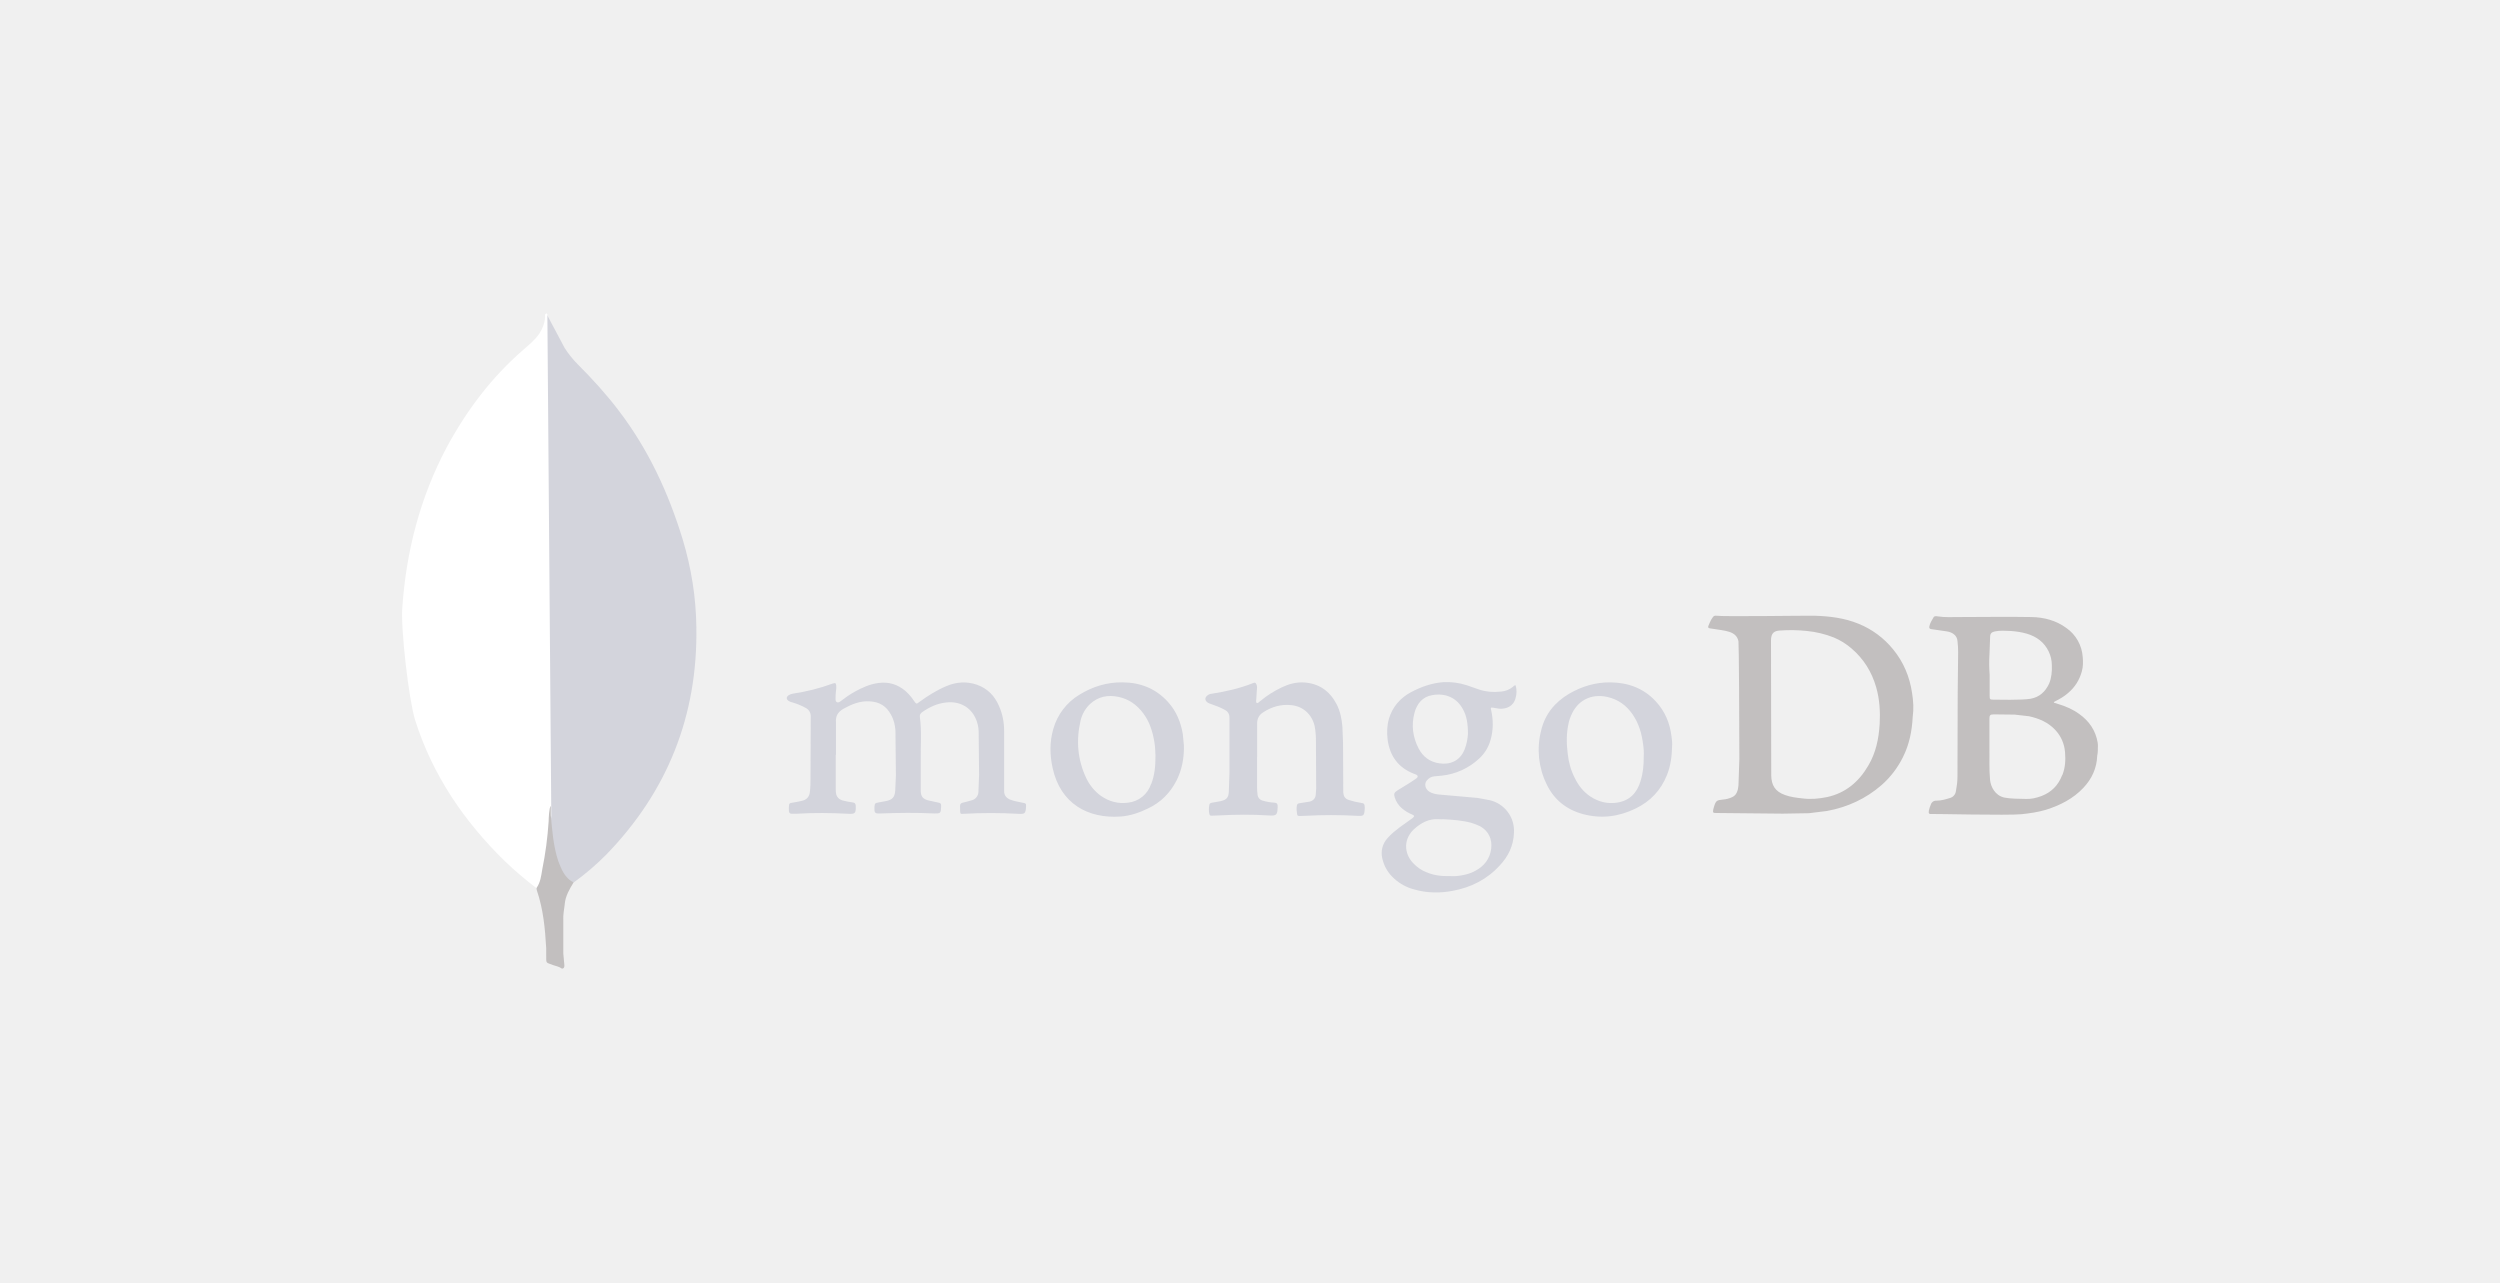
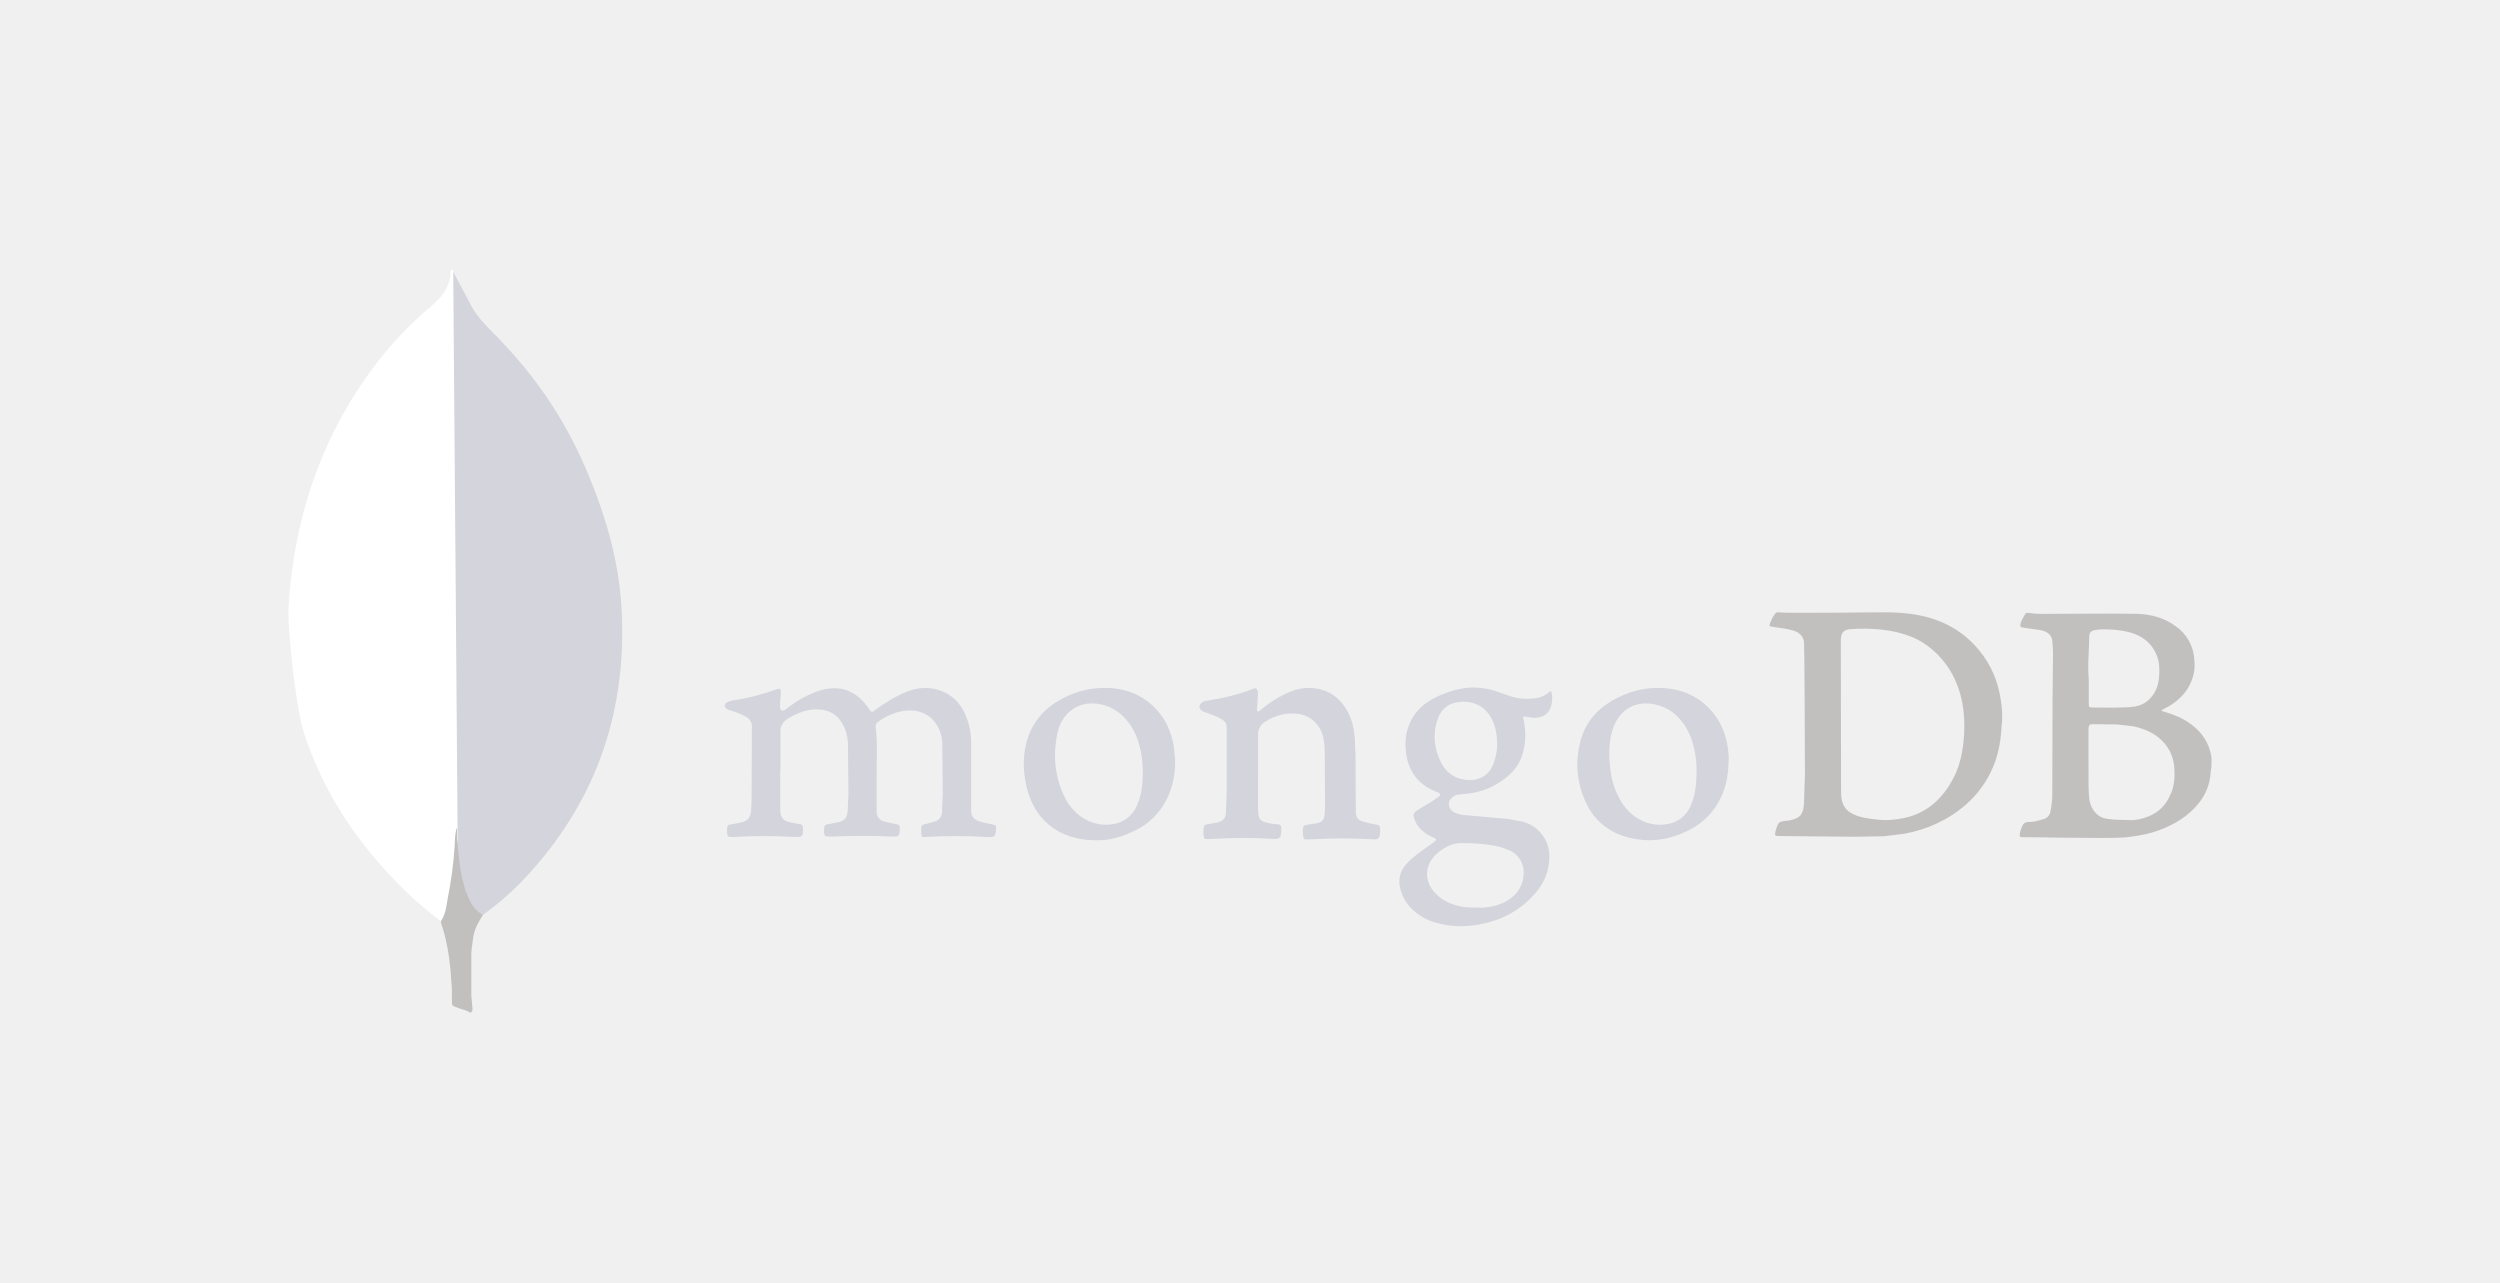
<svg xmlns="http://www.w3.org/2000/svg" width="156" height="80" viewBox="0 0 156 80" fill="none">
-   <path d="M34.147 19.668L35.236 21.718C35.474 22.088 35.75 22.431 36.06 22.742C36.974 23.655 37.843 24.612 38.62 25.637C40.468 28.064 41.715 30.759 42.606 33.677C43.141 35.459 43.431 37.285 43.453 39.133C43.542 44.656 41.648 49.399 37.819 53.341C37.198 53.966 36.528 54.539 35.815 55.056C35.434 55.056 35.258 54.756 35.102 54.499C34.801 53.999 34.633 53.452 34.544 52.896C34.41 52.228 34.322 51.56 34.367 50.869V50.557C34.344 50.49 34.011 19.825 34.144 19.669L34.147 19.668Z" fill="#D3D4DC" />
-   <path d="M34.147 19.602C34.102 19.512 34.056 19.58 34.013 19.624C34.035 20.069 33.879 20.47 33.633 20.849C33.365 21.229 33.008 21.517 32.653 21.829C30.671 23.544 29.113 25.615 27.864 27.931C26.216 31.049 25.349 34.389 25.105 37.908C24.994 39.178 25.505 43.654 25.907 44.945C26.997 48.375 28.956 51.247 31.506 53.741C32.13 54.341 32.798 54.899 33.489 55.433C33.688 55.433 33.712 55.255 33.755 55.121C33.843 54.837 33.91 54.547 33.956 54.252C34.156 53.139 34.267 52.025 34.401 50.912L34.156 19.602H34.147Z" fill="white" />
-   <path d="M35.239 56.414C35.285 55.902 35.539 55.479 35.797 55.056C35.529 54.946 35.328 54.722 35.172 54.476C35.038 54.253 34.928 53.976 34.839 53.741C34.526 52.806 34.459 51.826 34.37 50.868V50.288C34.261 50.378 34.236 51.134 34.236 51.246C34.169 52.27 34.036 53.273 33.837 54.252C33.77 54.652 33.727 55.054 33.48 55.41C33.48 55.455 33.48 55.5 33.502 55.566C33.903 56.746 34.014 57.949 34.083 59.174V59.619C34.083 60.153 34.06 60.042 34.505 60.219C34.684 60.286 34.886 60.309 35.062 60.442C35.197 60.442 35.218 60.332 35.218 60.242L35.151 59.507V57.457C35.13 57.101 35.197 56.744 35.242 56.41L35.239 56.414Z" fill="#C2BFBF" />
-   <path d="M52.15 47.1V49.221C52.148 49.305 52.153 49.389 52.164 49.472C52.192 49.724 52.346 49.877 52.573 49.947C52.785 50.003 52.999 50.045 53.216 50.073C53.342 50.087 53.384 50.142 53.398 50.277C53.412 50.752 53.37 50.808 52.91 50.779C51.836 50.723 50.761 50.71 49.686 50.779H49.584C49.249 50.794 49.222 50.765 49.222 50.43C49.222 50.374 49.236 50.305 49.236 50.248C49.236 50.146 49.305 50.095 49.403 50.095C49.628 50.068 49.836 50.012 50.047 49.97C50.34 49.9 50.506 49.718 50.535 49.425C50.576 49.105 50.576 48.77 50.576 48.448L50.59 44.709C50.594 44.6 50.568 44.493 50.514 44.399C50.46 44.305 50.38 44.228 50.284 44.178C50.031 44.038 49.764 43.925 49.487 43.843C49.403 43.815 49.32 43.802 49.25 43.759C49.046 43.661 49.041 43.48 49.236 43.368C49.305 43.327 49.389 43.299 49.473 43.284C50.32 43.16 51.152 42.949 51.956 42.656C52.124 42.6 52.166 42.616 52.181 42.782C52.195 42.884 52.181 43.007 52.166 43.103C52.139 43.284 52.139 43.465 52.139 43.634C52.139 43.703 52.153 43.774 52.223 43.815C52.292 43.857 52.363 43.815 52.427 43.775C52.72 43.55 53.013 43.342 53.334 43.162C53.793 42.911 54.283 42.687 54.814 42.618C55.458 42.534 56.014 42.701 56.503 43.12C56.706 43.301 56.884 43.507 57.033 43.734C57.173 43.938 57.186 43.943 57.368 43.803C57.899 43.412 58.457 43.064 59.057 42.813C59.685 42.547 60.327 42.506 60.969 42.729C61.624 42.966 62.072 43.426 62.337 44.054C62.562 44.557 62.658 45.075 62.658 45.617V49.356C62.658 49.607 62.76 49.764 63.007 49.887C63.272 49.989 63.565 50.04 63.844 50.096C64.026 50.137 64.026 50.137 64.026 50.321C63.998 50.781 63.956 50.809 63.509 50.781C62.389 50.718 61.267 50.718 60.147 50.781C59.922 50.795 59.922 50.795 59.91 50.571V50.502C59.895 50.124 59.895 50.124 60.259 50.042L60.621 49.944C60.744 49.915 60.854 49.846 60.932 49.747C61.011 49.648 61.054 49.526 61.054 49.4L61.095 48.353L61.068 45.619C61.057 45.375 61.005 45.134 60.914 44.907C60.565 44.055 59.798 43.749 59.058 43.833C58.5 43.889 58.011 44.111 57.551 44.433C57.453 44.503 57.383 44.586 57.398 44.726C57.523 45.62 57.439 46.513 57.454 47.406V49.346C57.454 49.695 57.594 49.862 57.929 49.946L58.572 50.086C58.67 50.1 58.725 50.142 58.725 50.254V50.356C58.711 50.747 58.684 50.764 58.292 50.76C57.176 50.704 56.059 50.719 54.957 50.76C54.58 50.774 54.549 50.733 54.566 50.352C54.581 50.127 54.607 50.115 54.817 50.073L55.277 49.989C55.685 49.905 55.836 49.752 55.863 49.319L55.904 48.384L55.876 45.579C55.849 45.23 55.774 44.895 55.583 44.574C55.304 44.057 54.868 43.793 54.271 43.764C53.671 43.724 53.141 43.946 52.637 44.224C52.288 44.428 52.135 44.67 52.163 45.075V47.113L52.15 47.1ZM78.441 47.185V49.153C78.443 49.293 78.453 49.432 78.469 49.572C78.475 49.664 78.51 49.752 78.571 49.823C78.631 49.893 78.713 49.942 78.804 49.963C79.044 50.033 79.292 50.075 79.543 50.088C79.683 50.102 79.71 50.158 79.725 50.27V50.368C79.71 50.856 79.655 50.912 79.18 50.885C78.118 50.815 77.059 50.828 75.999 50.885L75.59 50.899C75.506 50.899 75.488 50.858 75.465 50.801C75.424 50.608 75.424 50.408 75.465 50.215C75.479 50.131 75.534 50.113 75.618 50.089C75.822 50.062 75.996 50.02 76.189 49.987C76.539 49.903 76.664 49.762 76.678 49.401L76.719 48.229V44.796C76.719 44.544 76.62 44.391 76.398 44.279C76.147 44.139 75.881 44.042 75.601 43.944C75.518 43.916 75.434 43.888 75.364 43.846C75.183 43.721 75.16 43.54 75.337 43.4C75.416 43.335 75.513 43.295 75.616 43.288C76.509 43.148 77.374 42.953 78.211 42.618C78.309 42.577 78.351 42.603 78.393 42.687C78.435 42.771 78.449 42.869 78.434 42.966L78.393 43.621C78.393 43.705 78.352 43.826 78.421 43.858C78.504 43.914 78.561 43.789 78.63 43.756C79.042 43.411 79.497 43.12 79.984 42.891C80.417 42.687 80.862 42.556 81.366 42.585C82.301 42.641 82.971 43.116 83.403 43.939C83.627 44.372 83.723 44.846 83.765 45.335L83.806 46.356L83.82 49.44C83.835 49.677 83.918 49.831 84.155 49.915C84.401 49.996 84.653 50.057 84.909 50.096C85.133 50.124 85.146 50.166 85.16 50.375V50.445C85.132 50.919 85.104 50.933 84.629 50.904C83.588 50.848 82.545 50.848 81.503 50.904C81.364 50.918 81.225 50.904 81.095 50.918C81.011 50.918 80.955 50.904 80.942 50.82C80.914 50.639 80.886 50.458 80.927 50.262C80.942 50.178 80.984 50.136 81.081 50.122L81.724 50.02C81.949 49.964 82.073 49.816 82.102 49.611L82.129 49.22L82.115 46.304C82.115 45.969 82.101 45.634 82.031 45.299C81.864 44.584 81.32 44.074 80.581 44.002C79.938 43.933 79.356 44.1 78.823 44.449C78.558 44.616 78.445 44.853 78.445 45.146V47.254C78.445 47.213 78.445 47.213 78.46 47.213L78.441 47.185Z" fill="#D3D4DC" />
-   <path d="M119.312 43.236C119.159 42.217 118.781 41.31 118.126 40.514C117.555 39.812 116.815 39.264 115.976 38.923C115.098 38.561 114.162 38.449 113.213 38.421C112.822 38.407 107.492 38.49 107.101 38.421C107.003 38.407 106.933 38.435 106.876 38.519C106.807 38.621 106.736 38.728 106.694 38.84C106.527 39.218 106.527 39.189 106.931 39.244C107.266 39.3 107.587 39.328 107.908 39.426C108.202 39.524 108.411 39.691 108.48 40.012C108.508 40.165 108.536 45.077 108.536 47.366L108.48 49C108.466 49.125 108.453 49.251 108.411 49.362C108.355 49.53 108.258 49.669 108.09 49.74C107.906 49.827 107.707 49.879 107.504 49.893C107.126 49.934 107.071 49.95 106.946 50.368L106.905 50.521C106.877 50.703 106.89 50.731 107.072 50.731L111.244 50.772L112.878 50.744L114.009 50.604C115.292 50.367 116.437 49.836 117.413 48.986C117.971 48.493 118.426 47.896 118.753 47.227C119.144 46.446 119.311 45.593 119.353 44.73C119.423 44.241 119.394 43.739 119.312 43.237V43.236ZM117.288 45.217C117.232 46.11 117.052 46.975 116.591 47.756C116.005 48.775 115.168 49.487 114.01 49.737C113.507 49.839 113.005 49.89 112.478 49.821C112.1 49.78 111.739 49.737 111.389 49.611C110.761 49.387 110.538 48.999 110.525 48.386L110.51 39.972C110.51 39.47 110.735 39.359 111.096 39.344C111.641 39.303 112.199 39.316 112.743 39.372C113.323 39.428 113.891 39.565 114.432 39.78C114.834 39.948 115.207 40.179 115.535 40.464C116.289 41.108 116.791 41.914 117.067 42.864C117.292 43.632 117.332 44.413 117.292 45.194L117.288 45.217ZM130.91 46.585C130.91 46.501 130.91 46.432 130.896 46.348C130.77 45.58 130.365 44.994 129.738 44.548C129.334 44.255 128.873 44.06 128.398 43.92C128.315 43.892 128.245 43.864 128.161 43.85C128.176 43.781 128.218 43.767 128.259 43.752C128.538 43.612 128.804 43.459 129.041 43.25C129.474 42.887 129.755 42.44 129.906 41.896C129.989 41.603 129.989 41.31 129.962 41.002C129.939 40.643 129.835 40.293 129.659 39.979C129.483 39.665 129.238 39.394 128.943 39.188C128.299 38.713 127.547 38.518 126.766 38.504C125.258 38.476 123.738 38.504 122.232 38.504C121.799 38.504 121.367 38.531 120.92 38.463C120.836 38.449 120.715 38.422 120.654 38.519C120.552 38.701 120.429 38.882 120.389 39.091C120.374 39.189 120.403 39.244 120.514 39.258L121.477 39.398C121.855 39.454 122.12 39.664 122.147 39.999C122.174 40.23 122.188 40.463 122.188 40.696L122.16 43.305L122.146 48.468C122.146 48.774 122.105 49.068 122.048 49.375C122.034 49.472 121.993 49.563 121.928 49.637C121.864 49.712 121.78 49.766 121.685 49.793C121.407 49.877 121.141 49.961 120.848 49.961C120.77 49.953 120.691 49.973 120.625 50.016C120.56 50.059 120.51 50.123 120.486 50.198C120.429 50.323 120.384 50.463 120.36 50.589C120.332 50.756 120.374 50.813 120.542 50.793C120.667 50.779 125.273 50.891 126.138 50.807C126.654 50.751 127.159 50.682 127.672 50.529C128.55 50.25 129.361 49.844 130.003 49.16C130.533 48.602 130.84 47.932 130.867 47.151C130.908 46.969 130.908 46.788 130.908 46.592L130.91 46.585ZM124.142 40.867L124.183 39.751C124.183 39.541 124.267 39.444 124.476 39.401C124.811 39.332 125.146 39.36 125.481 39.374C125.816 39.401 126.137 39.443 126.471 39.541C127.084 39.723 127.56 40.072 127.84 40.657C127.967 40.923 128.033 41.214 128.035 41.509C128.049 41.9 128.021 42.277 127.867 42.653C127.63 43.169 127.255 43.504 126.709 43.602C126.164 43.7 124.616 43.658 124.379 43.658C124.17 43.658 124.155 43.631 124.155 43.421V42.107C124.122 41.699 124.117 41.288 124.14 40.879L124.142 40.867ZM128.676 48.374C128.439 49.002 128.006 49.436 127.393 49.671C127.058 49.796 126.723 49.875 126.371 49.852C125.938 49.838 125.507 49.852 125.075 49.769C124.488 49.643 124.223 49.085 124.181 48.68C124.112 47.968 124.154 47.242 124.14 46.712V44.87C124.14 44.646 124.168 44.577 124.406 44.577L125.718 44.592L126.611 44.694C127.239 44.834 127.811 45.072 128.258 45.559C128.621 45.95 128.817 46.423 128.859 46.94C128.9 47.428 128.873 47.903 128.691 48.364L128.676 48.374Z" fill="#C2BFBF" />
-   <path d="M93.22 44.17L93.582 44.226C93.974 44.24 94.434 44.101 94.573 43.556C94.65 43.296 94.65 43.02 94.573 42.76C94.489 42.76 94.447 42.829 94.405 42.858C94.196 43.025 93.959 43.123 93.708 43.151C93.206 43.207 92.703 43.178 92.215 42.998L91.531 42.761C91.054 42.605 90.552 42.539 90.05 42.567C89.339 42.623 88.669 42.86 88.041 43.195C87.371 43.557 86.897 44.102 86.672 44.842C86.547 45.275 86.533 45.72 86.589 46.167C86.729 47.186 87.259 47.898 88.207 48.275C88.263 48.289 88.305 48.316 88.36 48.331C88.486 48.401 88.5 48.471 88.388 48.568L88.039 48.805L87.201 49.322C86.992 49.447 86.965 49.546 87.034 49.768C87.117 50.029 87.272 50.261 87.48 50.438C87.672 50.602 87.889 50.734 88.122 50.829C88.276 50.898 88.276 50.931 88.137 51.053L87.34 51.625C87.075 51.83 86.809 52.034 86.587 52.295C86.432 52.461 86.32 52.662 86.262 52.881C86.204 53.1 86.2 53.33 86.252 53.551C86.356 54.035 86.609 54.475 86.977 54.807C87.34 55.143 87.781 55.383 88.26 55.505C89.041 55.729 89.851 55.741 90.647 55.588C91.79 55.379 92.791 54.873 93.577 54.012C94.121 53.44 94.442 52.77 94.471 51.969C94.501 51.506 94.367 51.048 94.091 50.675C93.815 50.302 93.415 50.038 92.964 49.932L92.21 49.792L89.907 49.588C89.656 49.574 89.405 49.532 89.196 49.406C88.93 49.239 88.861 48.918 89.028 48.709C89.154 48.556 89.307 48.458 89.503 48.443L89.949 48.403C90.832 48.313 91.66 47.935 92.307 47.328C92.652 47.009 92.899 46.597 93.019 46.142C93.186 45.541 93.186 44.916 93.046 44.304C93.005 44.151 93.019 44.136 93.214 44.164L93.22 44.17ZM89.799 51.121C89.883 51.135 89.967 51.121 90.05 51.121C90.636 51.148 91.237 51.19 91.809 51.345C91.995 51.401 92.177 51.471 92.353 51.555C92.912 51.861 93.121 52.392 93.05 52.964C92.967 53.592 92.617 54.038 92.073 54.332C91.711 54.536 91.305 54.625 90.887 54.667C90.734 54.681 90.594 54.667 90.44 54.667C89.952 54.681 89.478 54.626 89.017 54.43C88.696 54.305 88.431 54.124 88.194 53.872C87.706 53.384 87.479 52.49 88.208 51.764C88.654 51.356 89.158 51.067 89.799 51.121ZM91.39 46.767C91.097 47.506 90.455 47.73 89.813 47.632C89.227 47.548 88.794 47.227 88.517 46.696C88.154 45.984 88.057 45.246 88.265 44.477C88.419 43.906 88.768 43.473 89.382 43.375C90.163 43.235 90.913 43.514 91.307 44.296C91.512 44.673 91.6 45.133 91.6 45.788C91.586 46.054 91.531 46.416 91.391 46.766L91.39 46.767ZM73.808 45.817C73.683 45.063 73.404 44.379 72.887 43.807C72.119 42.956 71.143 42.582 70.04 42.579C69.078 42.565 68.172 42.845 67.361 43.347C66.564 43.824 65.98 44.588 65.728 45.482C65.491 46.292 65.504 47.116 65.687 47.938C66.175 50.144 67.879 51.091 69.915 50.952C70.515 50.911 71.087 50.715 71.63 50.45C72.44 50.072 73.026 49.473 73.43 48.677C73.751 48.022 73.89 47.323 73.877 46.528L73.807 45.816L73.808 45.817ZM71.827 48.915C71.728 49.229 71.538 49.507 71.283 49.715C71.028 49.924 70.717 50.053 70.39 50.087C69.777 50.171 69.203 50.018 68.687 49.654C68.315 49.381 68.014 49.022 67.808 48.608C67.236 47.436 67.138 46.208 67.43 44.952C67.524 44.563 67.728 44.21 68.016 43.933C68.533 43.458 69.133 43.347 69.803 43.487C70.447 43.627 70.934 43.975 71.335 44.506C71.737 45.037 71.921 45.65 72.033 46.293C72.089 46.614 72.089 46.949 72.102 47.158C72.102 47.828 72.046 48.383 71.837 48.916L71.827 48.915ZM104.299 45.929C104.197 45.12 103.895 44.38 103.322 43.767C102.568 42.944 101.591 42.594 100.504 42.58C99.568 42.566 98.703 42.831 97.908 43.292C97.014 43.823 96.401 44.575 96.164 45.594C95.881 46.706 95.999 47.882 96.499 48.915C96.958 49.892 97.74 50.52 98.774 50.799C99.917 51.105 101.007 50.967 102.067 50.45C102.988 50.004 103.644 49.306 104.02 48.357C104.245 47.798 104.327 47.199 104.341 46.5C104.355 46.375 104.327 46.151 104.3 45.928L104.299 45.929ZM102.373 48.734C102.149 49.488 101.676 49.976 100.88 50.088C100.294 50.172 99.737 50.032 99.233 49.697C98.8 49.404 98.494 49.013 98.27 48.554C98.019 48.066 97.879 47.549 97.824 47.019C97.74 46.363 97.74 45.722 97.894 45.066C97.923 44.936 97.965 44.81 98.019 44.689C98.41 43.712 99.275 43.265 100.294 43.489C100.978 43.642 101.494 44.02 101.885 44.592C102.263 45.15 102.444 45.764 102.528 46.43C102.569 46.695 102.585 46.974 102.569 47.211C102.569 47.755 102.528 48.258 102.365 48.746L102.373 48.734Z" fill="#D3D4DC" />
+   <path d="M28.271 16.943L29.507 19.268C29.776 19.687 30.089 20.077 30.441 20.429C31.477 21.465 32.462 22.55 33.344 23.712C35.44 26.464 36.854 29.52 37.864 32.829C38.47 34.85 38.799 36.921 38.824 39.017C38.926 45.279 36.778 50.658 32.435 55.128C31.731 55.837 30.971 56.487 30.162 57.073C29.731 57.073 29.531 56.733 29.354 56.441C29.014 55.874 28.823 55.254 28.722 54.624C28.57 53.866 28.469 53.109 28.52 52.325V51.971C28.495 51.895 28.116 17.121 28.267 16.945L28.271 16.943Z" fill="#D3D4DC" />
+   <path d="M28.271 16.869C28.22 16.767 28.169 16.844 28.119 16.894C28.144 17.399 27.967 17.853 27.688 18.283C27.385 18.714 26.98 19.041 26.577 19.394C24.329 21.339 22.562 23.688 21.147 26.314C19.278 29.85 18.294 33.637 18.017 37.628C17.892 39.068 18.471 44.144 18.927 45.608C20.163 49.497 22.385 52.754 25.277 55.582C25.985 56.263 26.742 56.895 27.525 57.501C27.751 57.501 27.777 57.299 27.827 57.147C27.927 56.825 28.003 56.495 28.054 56.162C28.281 54.9 28.408 53.636 28.559 52.374L28.281 16.869H28.271Z" fill="white" />
+   <path d="M29.51 58.613C29.561 58.033 29.851 57.553 30.142 57.073C29.839 56.949 29.611 56.695 29.434 56.416C29.282 56.163 29.157 55.849 29.056 55.582C28.702 54.522 28.625 53.411 28.525 52.324V51.666C28.4 51.769 28.373 52.626 28.373 52.753C28.297 53.914 28.146 55.051 27.919 56.162C27.843 56.615 27.795 57.071 27.516 57.475C27.516 57.526 27.516 57.577 27.541 57.652C27.994 58.99 28.121 60.354 28.198 61.743V62.248C28.198 62.853 28.173 62.727 28.678 62.928C28.88 63.004 29.109 63.03 29.31 63.181C29.462 63.181 29.486 63.056 29.486 62.954L29.41 62.121V59.796C29.386 59.392 29.462 58.988 29.513 58.609L29.51 58.613Z" fill="#C2BFBF" />
+   <path d="M48.687 48.052V50.457C48.684 50.552 48.69 50.647 48.703 50.742C48.734 51.026 48.909 51.2 49.166 51.28C49.406 51.343 49.65 51.391 49.896 51.422C50.038 51.439 50.086 51.501 50.102 51.654C50.118 52.192 50.071 52.256 49.548 52.224C48.33 52.16 47.111 52.145 45.893 52.224H45.777C45.397 52.24 45.366 52.208 45.366 51.828C45.366 51.764 45.382 51.685 45.382 51.622C45.382 51.506 45.461 51.448 45.572 51.448C45.827 51.417 46.063 51.353 46.301 51.306C46.634 51.227 46.822 51.021 46.855 50.688C46.901 50.325 46.901 49.945 46.901 49.58L46.917 45.34C46.923 45.217 46.893 45.095 46.831 44.988C46.77 44.882 46.679 44.795 46.57 44.738C46.284 44.578 45.981 44.451 45.667 44.358C45.572 44.327 45.477 44.312 45.398 44.263C45.167 44.152 45.161 43.947 45.382 43.819C45.461 43.773 45.556 43.741 45.651 43.724C46.611 43.583 47.554 43.344 48.467 43.012C48.657 42.949 48.704 42.966 48.721 43.155C48.738 43.27 48.721 43.409 48.705 43.518C48.674 43.724 48.674 43.929 48.674 44.12C48.674 44.199 48.69 44.279 48.769 44.327C48.848 44.374 48.928 44.327 49.001 44.28C49.333 44.026 49.665 43.789 50.029 43.585C50.55 43.301 51.106 43.047 51.708 42.968C52.437 42.873 53.068 43.063 53.623 43.538C53.852 43.743 54.054 43.977 54.224 44.234C54.383 44.465 54.398 44.471 54.604 44.313C55.206 43.869 55.838 43.474 56.519 43.189C57.231 42.888 57.96 42.842 58.687 43.094C59.43 43.363 59.937 43.885 60.238 44.597C60.493 45.167 60.602 45.755 60.602 46.369V50.609C60.602 50.894 60.718 51.073 60.998 51.212C61.299 51.328 61.631 51.385 61.948 51.449C62.154 51.495 62.154 51.495 62.154 51.704C62.122 52.225 62.075 52.257 61.568 52.225C60.298 52.154 59.025 52.154 57.755 52.225C57.5 52.241 57.5 52.241 57.486 51.987V51.909C57.47 51.48 57.47 51.48 57.882 51.388L58.293 51.276C58.432 51.244 58.556 51.165 58.646 51.053C58.735 50.941 58.783 50.802 58.784 50.659L58.83 49.472L58.799 46.371C58.787 46.095 58.728 45.822 58.625 45.564C58.229 44.599 57.36 44.251 56.52 44.346C55.887 44.41 55.333 44.662 54.811 45.027C54.7 45.106 54.621 45.201 54.638 45.359C54.78 46.373 54.684 47.386 54.701 48.398V50.598C54.701 50.994 54.86 51.184 55.24 51.279L55.969 51.438C56.08 51.454 56.143 51.501 56.143 51.627V51.743C56.127 52.187 56.096 52.206 55.652 52.202C54.386 52.138 53.119 52.155 51.87 52.202C51.441 52.218 51.407 52.17 51.426 51.739C51.443 51.484 51.473 51.47 51.711 51.422L52.232 51.328C52.696 51.233 52.866 51.059 52.897 50.568L52.943 49.507L52.912 46.326C52.881 45.93 52.796 45.55 52.58 45.187C52.264 44.601 51.769 44.301 51.092 44.269C50.411 44.222 49.81 44.475 49.239 44.79C48.843 45.021 48.669 45.296 48.701 45.755V48.066L48.687 48.052ZM78.5 48.148V50.379C78.503 50.538 78.513 50.696 78.532 50.854C78.538 50.959 78.579 51.059 78.648 51.139C78.716 51.219 78.809 51.275 78.912 51.297C79.184 51.377 79.466 51.425 79.75 51.44C79.909 51.456 79.94 51.519 79.956 51.646V51.757C79.94 52.311 79.877 52.374 79.339 52.343C78.135 52.264 76.934 52.279 75.731 52.343L75.267 52.359C75.172 52.359 75.152 52.313 75.125 52.248C75.079 52.029 75.079 51.803 75.125 51.583C75.141 51.488 75.204 51.468 75.299 51.441C75.53 51.41 75.727 51.362 75.947 51.325C76.343 51.23 76.486 51.07 76.501 50.66L76.547 49.331V45.438C76.547 45.153 76.436 44.98 76.183 44.852C75.898 44.694 75.597 44.584 75.28 44.472C75.185 44.441 75.09 44.409 75.011 44.361C74.805 44.219 74.78 44.014 74.98 43.855C75.07 43.781 75.18 43.737 75.296 43.728C76.31 43.569 77.29 43.348 78.24 42.968C78.351 42.922 78.398 42.952 78.446 43.047C78.493 43.142 78.51 43.253 78.492 43.363L78.446 44.106C78.446 44.202 78.4 44.338 78.477 44.375C78.572 44.439 78.636 44.296 78.715 44.259C79.182 43.867 79.698 43.538 80.25 43.279C80.741 43.047 81.246 42.899 81.817 42.931C82.877 42.995 83.637 43.533 84.127 44.467C84.382 44.958 84.49 45.495 84.538 46.05L84.584 47.208L84.6 50.705C84.617 50.973 84.712 51.148 84.98 51.243C85.259 51.336 85.545 51.405 85.835 51.449C86.09 51.48 86.103 51.528 86.12 51.765V51.844C86.088 52.382 86.056 52.397 85.518 52.365C84.337 52.302 83.154 52.302 81.973 52.365C81.814 52.381 81.657 52.365 81.51 52.381C81.415 52.381 81.351 52.365 81.336 52.27C81.305 52.064 81.272 51.859 81.32 51.637C81.336 51.542 81.384 51.494 81.494 51.478L82.223 51.362C82.478 51.298 82.619 51.131 82.652 50.899L82.683 50.456L82.667 47.148C82.667 46.769 82.65 46.389 82.572 46.009C82.382 45.199 81.765 44.62 80.927 44.538C80.198 44.46 79.538 44.65 78.933 45.044C78.632 45.234 78.505 45.503 78.505 45.835V48.225C78.505 48.179 78.505 48.179 78.521 48.179L78.5 48.148Z" fill="#D3D4DC" />
+   <path d="M124.848 43.669C124.675 42.513 124.246 41.485 123.503 40.583C122.855 39.786 122.017 39.166 121.065 38.779C120.069 38.368 119.008 38.24 117.932 38.209C117.488 38.193 111.444 38.288 111 38.209C110.889 38.193 110.81 38.225 110.746 38.32C110.667 38.436 110.587 38.558 110.54 38.684C110.35 39.112 110.35 39.08 110.808 39.142C111.188 39.206 111.552 39.237 111.916 39.349C112.249 39.46 112.486 39.65 112.565 40.013C112.596 40.187 112.628 45.757 112.628 48.353L112.565 50.205C112.549 50.348 112.534 50.49 112.486 50.617C112.422 50.806 112.312 50.964 112.122 51.045C111.913 51.143 111.688 51.202 111.458 51.219C111.029 51.265 110.967 51.282 110.824 51.757L110.778 51.931C110.747 52.137 110.762 52.168 110.968 52.168L115.699 52.214L117.552 52.183L118.834 52.025C120.289 51.756 121.587 51.154 122.694 50.189C123.327 49.631 123.843 48.953 124.214 48.195C124.657 47.309 124.847 46.343 124.895 45.363C124.973 44.809 124.941 44.24 124.848 43.67V43.669ZM122.553 45.915C122.49 46.928 122.285 47.909 121.762 48.795C121.098 49.951 120.148 50.758 118.835 51.041C118.265 51.157 117.696 51.215 117.098 51.136C116.67 51.09 116.26 51.041 115.864 50.899C115.152 50.644 114.898 50.204 114.883 49.51L114.867 39.968C114.867 39.398 115.122 39.273 115.531 39.256C116.149 39.209 116.782 39.225 117.399 39.287C118.056 39.351 118.701 39.507 119.314 39.75C119.77 39.94 120.192 40.202 120.565 40.526C121.42 41.256 121.989 42.17 122.302 43.247C122.557 44.118 122.603 45.004 122.557 45.89L122.553 45.915ZM138 47.467C138 47.372 138 47.293 137.984 47.198C137.842 46.327 137.382 45.663 136.671 45.157C136.212 44.824 135.69 44.603 135.152 44.445C135.057 44.413 134.978 44.381 134.883 44.366C134.899 44.287 134.947 44.271 134.994 44.255C135.31 44.096 135.611 43.922 135.88 43.685C136.371 43.274 136.691 42.767 136.861 42.15C136.956 41.817 136.956 41.485 136.924 41.136C136.899 40.729 136.781 40.332 136.581 39.976C136.381 39.62 136.104 39.313 135.769 39.079C135.039 38.54 134.186 38.319 133.3 38.303C131.591 38.272 129.867 38.303 128.159 38.303C127.668 38.303 127.178 38.334 126.671 38.257C126.576 38.24 126.439 38.21 126.37 38.32C126.254 38.526 126.115 38.731 126.069 38.969C126.053 39.08 126.085 39.142 126.211 39.159L127.303 39.317C127.732 39.381 128.033 39.618 128.063 39.998C128.094 40.261 128.109 40.525 128.109 40.789L128.078 43.748L128.062 49.602C128.062 49.95 128.015 50.283 127.95 50.63C127.935 50.741 127.888 50.844 127.815 50.928C127.742 51.013 127.646 51.074 127.539 51.105C127.223 51.2 126.922 51.295 126.59 51.295C126.501 51.287 126.412 51.309 126.337 51.357C126.263 51.406 126.207 51.479 126.179 51.564C126.115 51.706 126.063 51.865 126.036 52.007C126.005 52.197 126.053 52.262 126.242 52.239C126.385 52.222 131.607 52.35 132.588 52.255C133.174 52.191 133.746 52.112 134.328 51.939C135.324 51.623 136.244 51.163 136.971 50.387C137.573 49.754 137.92 48.994 137.952 48.108C137.998 47.902 137.998 47.697 137.998 47.475L138 47.467ZM130.325 40.982L130.372 39.717C130.372 39.479 130.467 39.369 130.704 39.321C131.084 39.242 131.464 39.274 131.843 39.289C132.223 39.321 132.587 39.368 132.967 39.479C133.661 39.685 134.201 40.081 134.518 40.745C134.662 41.047 134.738 41.376 134.739 41.711C134.756 42.154 134.723 42.581 134.55 43.008C134.281 43.593 133.855 43.973 133.236 44.084C132.618 44.196 130.863 44.148 130.594 44.148C130.357 44.148 130.339 44.117 130.339 43.88V42.389C130.302 41.926 130.297 41.46 130.323 40.996L130.325 40.982ZM135.467 49.496C135.198 50.208 134.707 50.7 134.011 50.966C133.631 51.109 133.251 51.198 132.853 51.172C132.362 51.156 131.872 51.172 131.383 51.077C130.718 50.935 130.417 50.301 130.369 49.843C130.291 49.036 130.338 48.213 130.323 47.612V45.523C130.323 45.268 130.354 45.19 130.624 45.19L132.112 45.206L133.125 45.322C133.837 45.481 134.486 45.751 134.993 46.303C135.404 46.747 135.626 47.284 135.674 47.87C135.72 48.423 135.69 48.962 135.484 49.484L135.467 49.496Z" fill="#C2BFBF" />
+   <path d="M95.26 44.729L95.671 44.793C96.114 44.809 96.636 44.65 96.794 44.033C96.881 43.738 96.881 43.425 96.794 43.13C96.699 43.13 96.651 43.209 96.604 43.241C96.367 43.431 96.098 43.542 95.813 43.573C95.243 43.637 94.674 43.605 94.12 43.4L93.344 43.131C92.803 42.954 92.234 42.879 91.665 42.911C90.858 42.975 90.099 43.243 89.386 43.623C88.627 44.034 88.09 44.651 87.835 45.491C87.692 45.982 87.676 46.487 87.74 46.994C87.898 48.15 88.499 48.957 89.575 49.384C89.639 49.4 89.686 49.43 89.749 49.448C89.891 49.526 89.907 49.606 89.78 49.716L89.384 49.985L88.434 50.571C88.197 50.713 88.166 50.825 88.245 51.077C88.339 51.372 88.514 51.636 88.751 51.836C88.968 52.023 89.214 52.172 89.479 52.28C89.653 52.359 89.653 52.396 89.495 52.535L88.592 53.183C88.291 53.415 87.99 53.646 87.737 53.943C87.562 54.131 87.435 54.359 87.369 54.607C87.303 54.856 87.299 55.117 87.358 55.367C87.475 55.916 87.763 56.415 88.18 56.791C88.591 57.172 89.092 57.444 89.635 57.582C90.521 57.837 91.439 57.851 92.341 57.677C93.638 57.44 94.773 56.867 95.665 55.889C96.282 55.241 96.645 54.481 96.678 53.573C96.713 53.048 96.56 52.528 96.247 52.105C95.934 51.682 95.481 51.384 94.969 51.263L94.114 51.105L91.503 50.873C91.218 50.857 90.933 50.809 90.696 50.667C90.395 50.477 90.316 50.113 90.506 49.876C90.648 49.702 90.822 49.591 91.044 49.575L91.551 49.529C92.551 49.427 93.491 48.999 94.224 48.31C94.616 47.948 94.896 47.481 95.031 46.965C95.221 46.284 95.221 45.575 95.063 44.881C95.016 44.707 95.031 44.691 95.252 44.722L95.26 44.729ZM91.38 52.611C91.475 52.627 91.57 52.611 91.665 52.611C92.33 52.642 93.011 52.69 93.659 52.866C93.871 52.928 94.077 53.008 94.276 53.103C94.91 53.451 95.147 54.053 95.067 54.701C94.972 55.413 94.576 55.919 93.959 56.253C93.548 56.484 93.088 56.585 92.614 56.633C92.44 56.649 92.281 56.633 92.108 56.633C91.554 56.649 91.016 56.586 90.493 56.364C90.13 56.221 89.829 56.017 89.56 55.731C89.007 55.177 88.749 54.164 89.576 53.341C90.082 52.877 90.653 52.55 91.38 52.611ZM93.184 47.674C92.852 48.512 92.124 48.766 91.397 48.654C90.732 48.559 90.241 48.196 89.926 47.594C89.515 46.787 89.405 45.949 89.641 45.078C89.815 44.429 90.211 43.938 90.907 43.827C91.793 43.668 92.644 43.986 93.091 44.871C93.322 45.3 93.423 45.821 93.423 46.564C93.407 46.865 93.344 47.276 93.186 47.672L93.184 47.674ZM73.247 46.597C73.105 45.742 72.788 44.966 72.203 44.318C71.332 43.352 70.225 42.928 68.974 42.925C67.882 42.909 66.855 43.226 65.936 43.796C65.032 44.337 64.369 45.203 64.084 46.217C63.816 47.135 63.829 48.07 64.038 49.002C64.591 51.503 66.523 52.578 68.832 52.42C69.513 52.374 70.161 52.151 70.777 51.85C71.695 51.422 72.36 50.742 72.819 49.84C73.182 49.097 73.34 48.305 73.325 47.403L73.246 46.596L73.247 46.597ZM71.001 50.11C70.887 50.466 70.673 50.781 70.383 51.017C70.094 51.254 69.742 51.4 69.37 51.439C68.675 51.534 68.025 51.361 67.44 50.948C67.018 50.638 66.676 50.231 66.443 49.761C65.794 48.432 65.683 47.04 66.014 45.616C66.121 45.175 66.352 44.774 66.679 44.46C67.265 43.922 67.945 43.796 68.706 43.954C69.435 44.113 69.987 44.508 70.442 45.11C70.897 45.712 71.107 46.407 71.233 47.136C71.297 47.5 71.297 47.88 71.312 48.117C71.312 48.877 71.248 49.507 71.011 50.111L71.001 50.11ZM107.823 46.724C107.707 45.806 107.365 44.968 106.715 44.272C105.86 43.338 104.752 42.942 103.519 42.926C102.458 42.91 101.478 43.211 100.576 43.733C99.562 44.335 98.867 45.189 98.598 46.344C98.277 47.605 98.412 48.939 98.978 50.11C99.499 51.218 100.386 51.93 101.558 52.246C102.854 52.594 104.09 52.436 105.292 51.85C106.336 51.344 107.08 50.553 107.507 49.477C107.762 48.843 107.854 48.163 107.871 47.371C107.887 47.229 107.854 46.975 107.824 46.723L107.823 46.724ZM105.639 49.905C105.385 50.76 104.848 51.313 103.946 51.44C103.282 51.535 102.649 51.377 102.079 50.997C101.588 50.665 101.24 50.221 100.987 49.7C100.702 49.147 100.543 48.561 100.481 47.96C100.386 47.216 100.386 46.489 100.559 45.744C100.593 45.598 100.64 45.455 100.702 45.317C101.145 44.209 102.126 43.703 103.282 43.957C104.058 44.13 104.642 44.559 105.086 45.207C105.514 45.841 105.719 46.536 105.815 47.291C105.862 47.593 105.879 47.909 105.862 48.177C105.862 48.794 105.815 49.364 105.63 49.918L105.639 49.905Z" fill="#D3D4DC" />
</svg>
